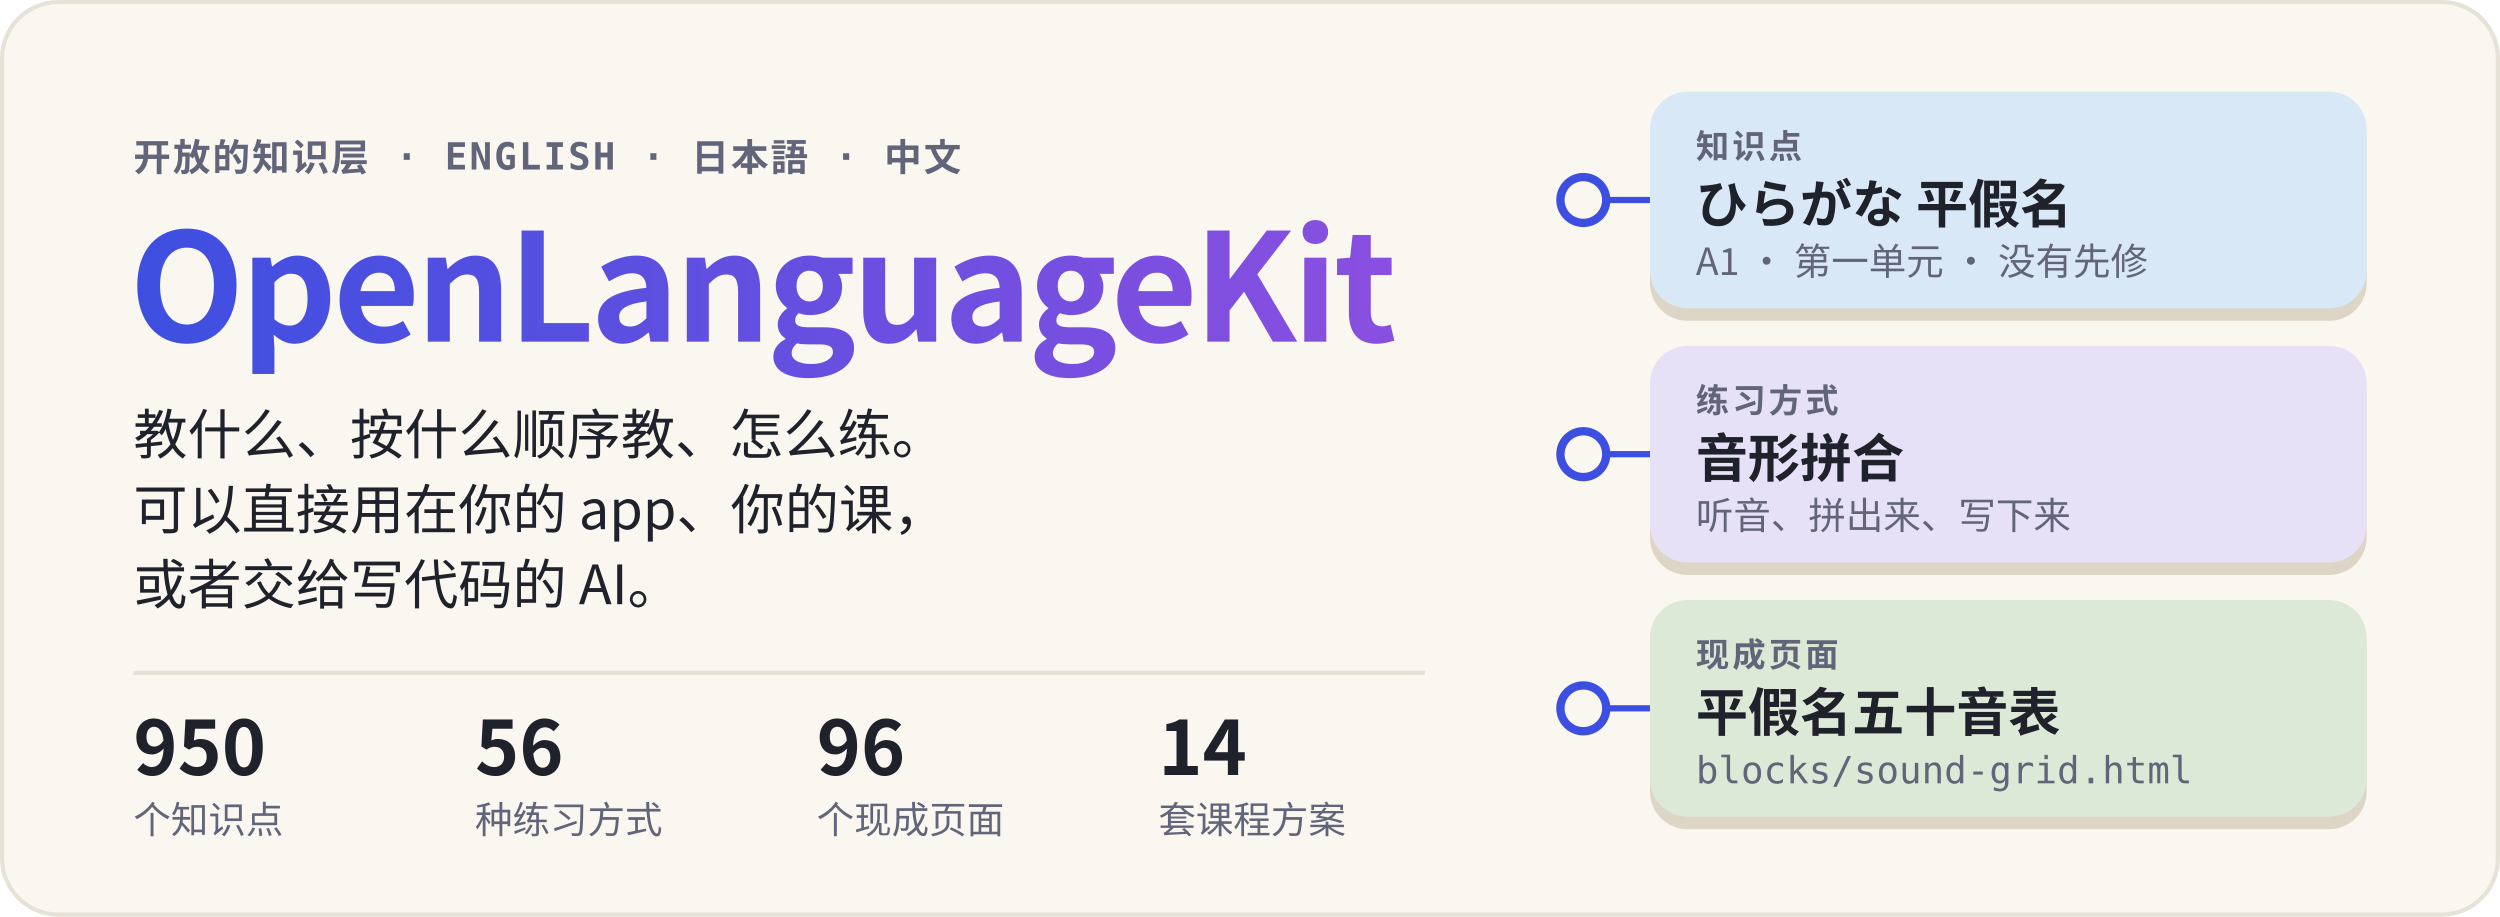
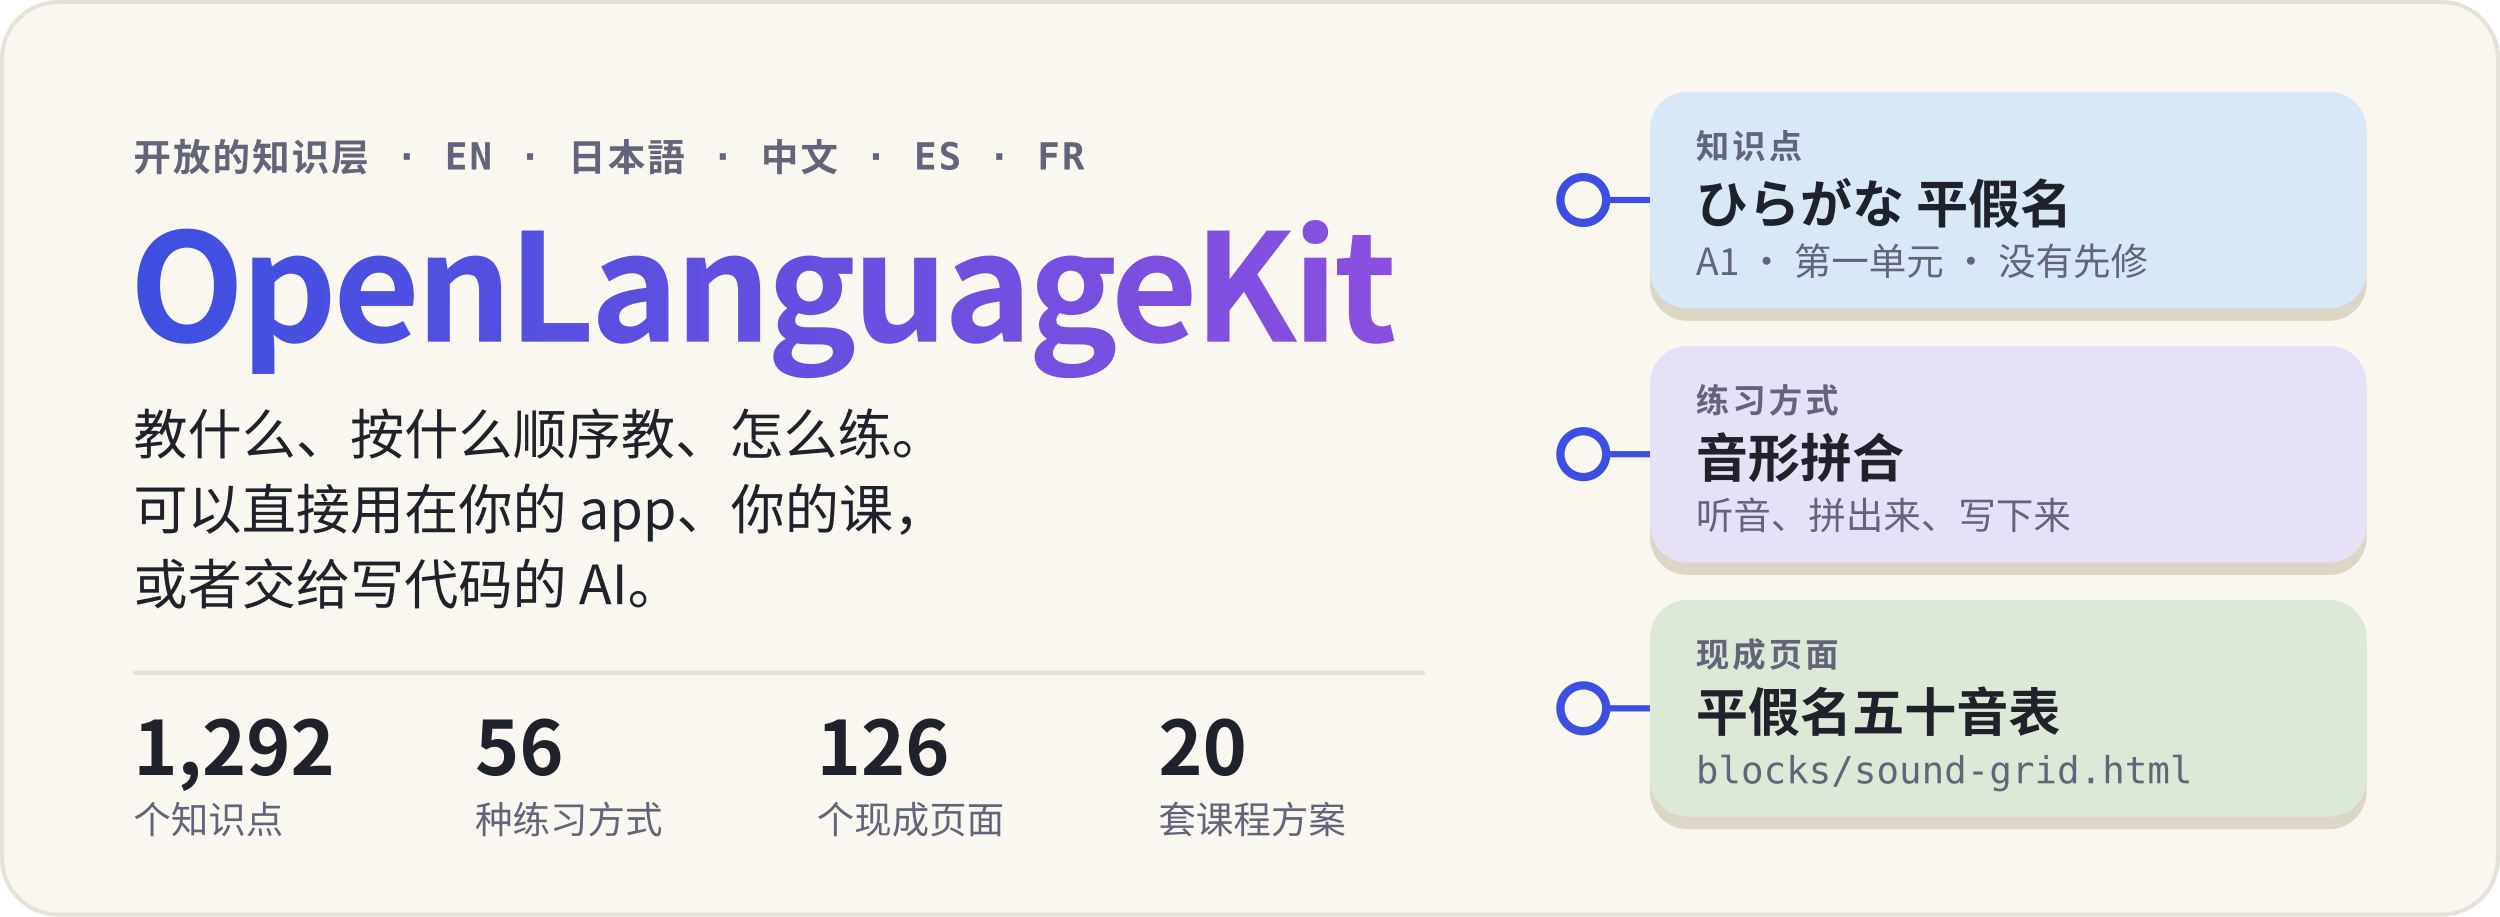
<svg xmlns="http://www.w3.org/2000/svg" width="1200" height="440" viewBox="0 0 1200 440" role="img" aria-labelledby="title desc">
  <defs>
    <linearGradient id="g" x1="0" x2="1" y1="0" y2="0">
      <stop offset="0" stop-color="#3d4fe0" />
      <stop offset="1" stop-color="#8a4fe0" />
    </linearGradient>
  </defs>
  <rect width="1200" height="440" rx="28" fill="#faf7f1" />
  <rect x="1" y="1" width="1198" height="438" rx="27" fill="none" stroke="#e7e2d7" stroke-width="2" />
  <g id="title-block">
-     <text x="64" y="82" font-family="ui-monospace, SFMono-Regular, Menlo, Consolas, monospace" font-size="18" font-weight="600" fill="#62657a" text-anchor="start" letter-spacing="1">开放的知识层  ·  ENGLISH  ·  日本語  ·  中文</text>
+     <text x="64" y="82" font-family="ui-monospace, SFMono-Regular, Menlo, Consolas, monospace" font-size="18" font-weight="600" fill="#62657a" text-anchor="start" letter-spacing="1">开放的知识层  ·  EN  ·  日本語  ·  中文  ·  ES  ·  FR</text>
    <text x="62" y="164" font-family="-apple-system, BlinkMacSystemFont, 'Segoe UI', 'PingFang SC', 'Hiragino Sans', 'Noto Sans CJK SC', sans-serif" font-size="72" font-weight="800" fill="url(#g)" text-anchor="start" letter-spacing="-2">OpenLanguageKit</text>
    <text x="64" y="218" font-family="-apple-system, BlinkMacSystemFont, 'Segoe UI', 'PingFang SC', 'Hiragino Sans', 'Noto Sans CJK SC', sans-serif" font-size="26" font-weight="500" fill="#20222b" text-anchor="start">教什么、按什么顺序教、怎么练。</text>
    <text x="64" y="254" font-family="-apple-system, BlinkMacSystemFont, 'Segoe UI', 'PingFang SC', 'Hiragino Sans', 'Noto Sans CJK SC', sans-serif" font-size="26" font-weight="500" fill="#20222b" text-anchor="start">可以直接用在你的 app、你的课，</text>
    <text x="64" y="290" font-family="-apple-system, BlinkMacSystemFont, 'Segoe UI', 'PingFang SC', 'Hiragino Sans', 'Noto Sans CJK SC', sans-serif" font-size="26" font-weight="500" fill="#20222b" text-anchor="start">或者交给写代码的 AI。</text>
    <rect x="64" y="322" width="620" height="2" fill="#e7e2d7" />
-     <text x="64" y="372" font-family="-apple-system, BlinkMacSystemFont, 'Segoe UI', 'PingFang SC', 'Hiragino Sans', 'Noto Sans CJK SC', sans-serif" font-size="36" font-weight="800" fill="#20222b" text-anchor="start">950</text>
+     <text x="64" y="372" font-family="-apple-system, BlinkMacSystemFont, 'Segoe UI', 'PingFang SC', 'Hiragino Sans', 'Noto Sans CJK SC', sans-serif" font-size="36" font-weight="800" fill="#20222b" text-anchor="start">1,292</text>
    <text x="64" y="400" font-family="-apple-system, BlinkMacSystemFont, 'Segoe UI', 'PingFang SC', 'Hiragino Sans', 'Noto Sans CJK SC', sans-serif" font-size="18" font-weight="500" fill="#62657a" text-anchor="start">个知识点</text>
    <text x="228" y="372" font-family="-apple-system, BlinkMacSystemFont, 'Segoe UI', 'PingFang SC', 'Hiragino Sans', 'Noto Sans CJK SC', sans-serif" font-size="36" font-weight="800" fill="#20222b" text-anchor="start">56</text>
    <text x="228" y="400" font-family="-apple-system, BlinkMacSystemFont, 'Segoe UI', 'PingFang SC', 'Hiragino Sans', 'Noto Sans CJK SC', sans-serif" font-size="18" font-weight="500" fill="#62657a" text-anchor="start">种练习方式</text>
-     <text x="392" y="372" font-family="-apple-system, BlinkMacSystemFont, 'Segoe UI', 'PingFang SC', 'Hiragino Sans', 'Noto Sans CJK SC', sans-serif" font-size="36" font-weight="800" fill="#20222b" text-anchor="start">96</text>
+     <text x="392" y="372" font-family="-apple-system, BlinkMacSystemFont, 'Segoe UI', 'PingFang SC', 'Hiragino Sans', 'Noto Sans CJK SC', sans-serif" font-size="36" font-weight="800" fill="#20222b" text-anchor="start">126</text>
    <text x="392" y="400" font-family="-apple-system, BlinkMacSystemFont, 'Segoe UI', 'PingFang SC', 'Hiragino Sans', 'Noto Sans CJK SC', sans-serif" font-size="18" font-weight="500" fill="#62657a" text-anchor="start">个现成页面</text>
-     <text x="556" y="372" font-family="-apple-system, BlinkMacSystemFont, 'Segoe UI', 'PingFang SC', 'Hiragino Sans', 'Noto Sans CJK SC', sans-serif" font-size="36" font-weight="800" fill="#20222b" text-anchor="start">14</text>
+     <text x="556" y="372" font-family="-apple-system, BlinkMacSystemFont, 'Segoe UI', 'PingFang SC', 'Hiragino Sans', 'Noto Sans CJK SC', sans-serif" font-size="36" font-weight="800" fill="#20222b" text-anchor="start">20</text>
    <text x="556" y="400" font-family="-apple-system, BlinkMacSystemFont, 'Segoe UI', 'PingFang SC', 'Hiragino Sans', 'Noto Sans CJK SC', sans-serif" font-size="18" font-weight="500" fill="#62657a" text-anchor="start">套课程方案</text>
  </g>
  <g id="real-chain">
    <path d="M760 96.0 V 340.0" stroke="url(#g)" stroke-width="4" stroke-linecap="round" fill="none" />
    <rect x="792" y="50" width="344" height="104" rx="18" fill="#ddd5c5" />
    <rect x="792" y="44" width="344" height="104" rx="18" fill="#d8e8f7" />
    <circle cx="760" cy="96.0" r="11" fill="#faf7f1" stroke="#3d4fe0" stroke-width="4" />
    <path d="M771 96.0 H 792" stroke="#3d4fe0" stroke-width="3" />
    <text x="814" y="76" font-family="ui-monospace, SFMono-Regular, Menlo, Consolas, monospace" font-size="16" font-weight="700" fill="#62657a" text-anchor="start" letter-spacing="1.5">知识点</text>
    <text x="814" y="107" font-family="-apple-system, BlinkMacSystemFont, 'Segoe UI', 'PingFang SC', 'Hiragino Sans', 'Noto Sans CJK SC', sans-serif" font-size="25" font-weight="700" fill="#20222b" text-anchor="start">ひらがな  平假名</text>
    <text x="814" y="132" font-family="-apple-system, BlinkMacSystemFont, 'Segoe UI', 'PingFang SC', 'Hiragino Sans', 'Noto Sans CJK SC', sans-serif" font-size="18" font-weight="500" fill="#62657a" text-anchor="start">A1 · 第一单元 · 没有先修</text>
    <rect x="792" y="172" width="344" height="104" rx="18" fill="#ddd5c5" />
    <rect x="792" y="166" width="344" height="104" rx="18" fill="#e7e1f8" />
    <circle cx="760" cy="218.0" r="11" fill="#faf7f1" stroke="#3d4fe0" stroke-width="4" />
    <path d="M771 218.0 H 792" stroke="#3d4fe0" stroke-width="3" />
    <text x="814" y="198" font-family="ui-monospace, SFMono-Regular, Menlo, Consolas, monospace" font-size="16" font-weight="700" fill="#62657a" text-anchor="start" letter-spacing="1.5">练习方式</text>
    <text x="814" y="229" font-family="-apple-system, BlinkMacSystemFont, 'Segoe UI', 'PingFang SC', 'Hiragino Sans', 'Noto Sans CJK SC', sans-serif" font-size="25" font-weight="700" fill="#20222b" text-anchor="start">音形拼合</text>
    <text x="814" y="254" font-family="-apple-system, BlinkMacSystemFont, 'Segoe UI', 'PingFang SC', 'Hiragino Sans', 'Noto Sans CJK SC', sans-serif" font-size="18" font-weight="500" fill="#62657a" text-anchor="start">听音、拼出来、写下来</text>
    <rect x="792" y="294" width="344" height="104" rx="18" fill="#ddd5c5" />
    <rect x="792" y="288" width="344" height="104" rx="18" fill="#dce9d6" />
    <circle cx="760" cy="340.0" r="11" fill="#faf7f1" stroke="#3d4fe0" stroke-width="4" />
    <path d="M771 340.0 H 792" stroke="#3d4fe0" stroke-width="3" />
    <text x="814" y="320" font-family="ui-monospace, SFMono-Regular, Menlo, Consolas, monospace" font-size="16" font-weight="700" fill="#62657a" text-anchor="start" letter-spacing="1.5">现成页面</text>
    <text x="814" y="351" font-family="-apple-system, BlinkMacSystemFont, 'Segoe UI', 'PingFang SC', 'Hiragino Sans', 'Noto Sans CJK SC', sans-serif" font-size="25" font-weight="700" fill="#20222b" text-anchor="start">平假名五十音表</text>
    <text x="814" y="376" font-family="ui-monospace, SFMono-Regular, Menlo, Consolas, monospace" font-size="18" font-weight="500" fill="#62657a" text-anchor="start">blocks/sound-grid.html</text>
  </g>
</svg>
